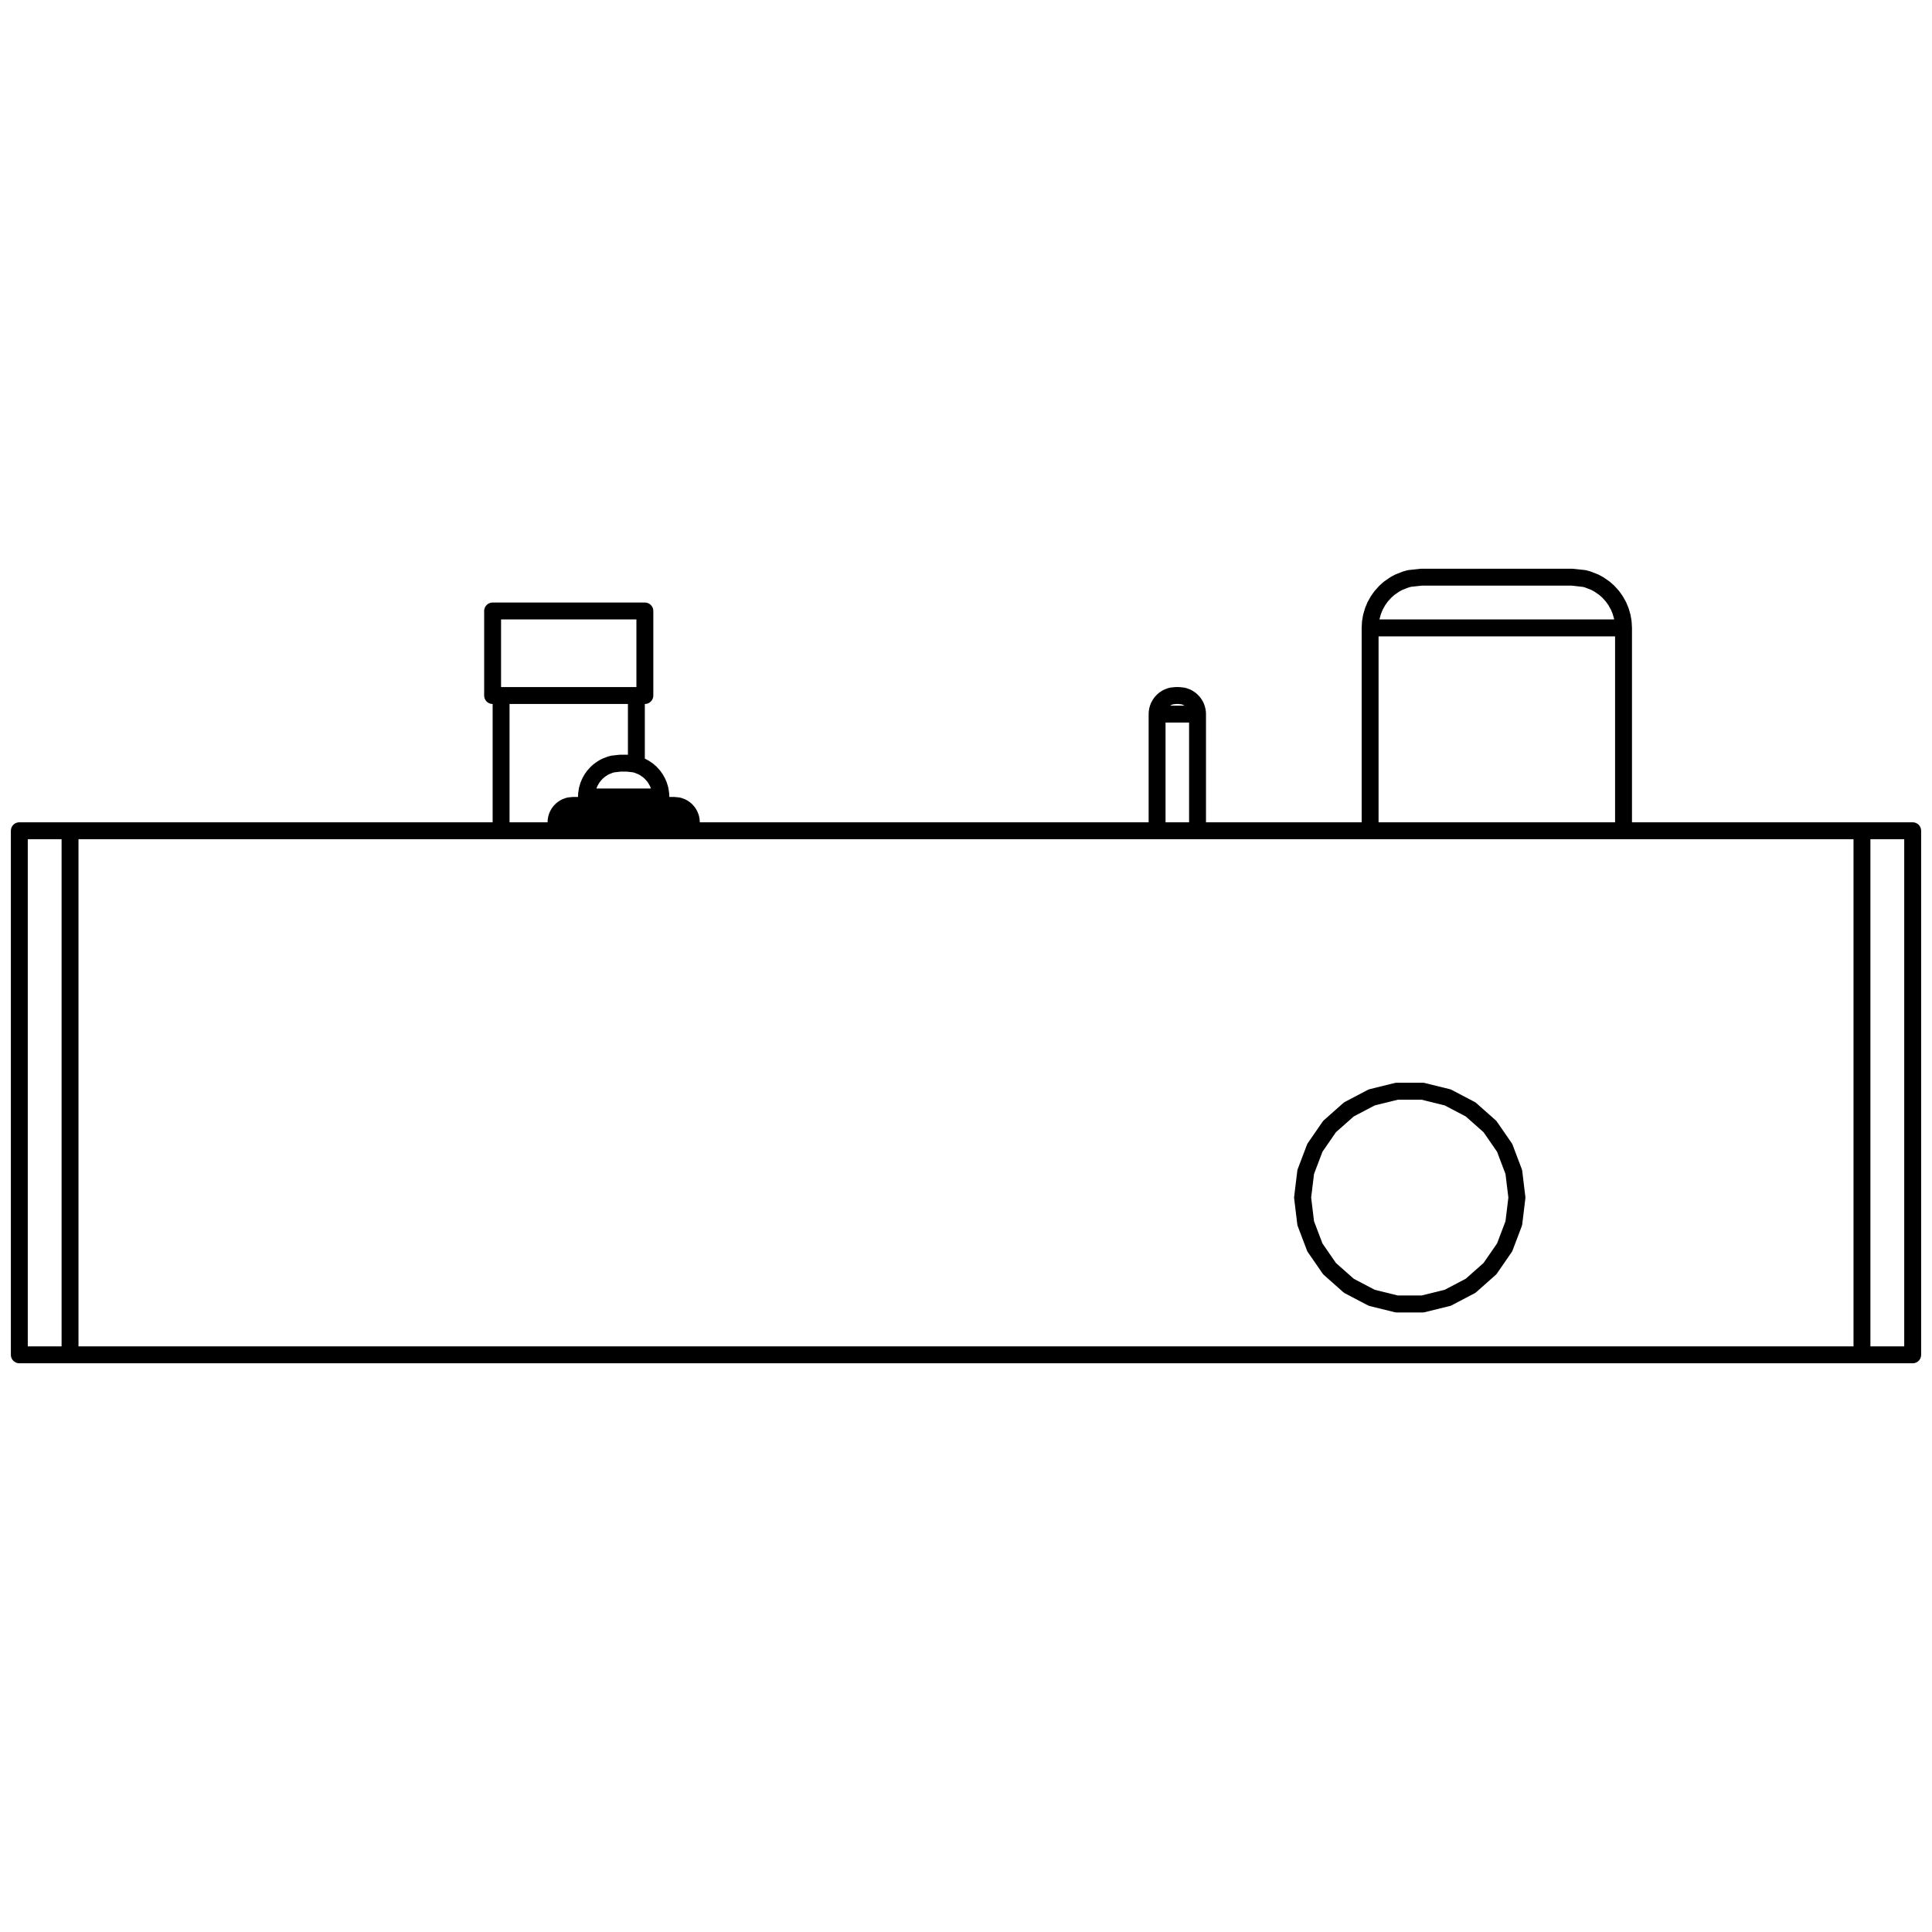
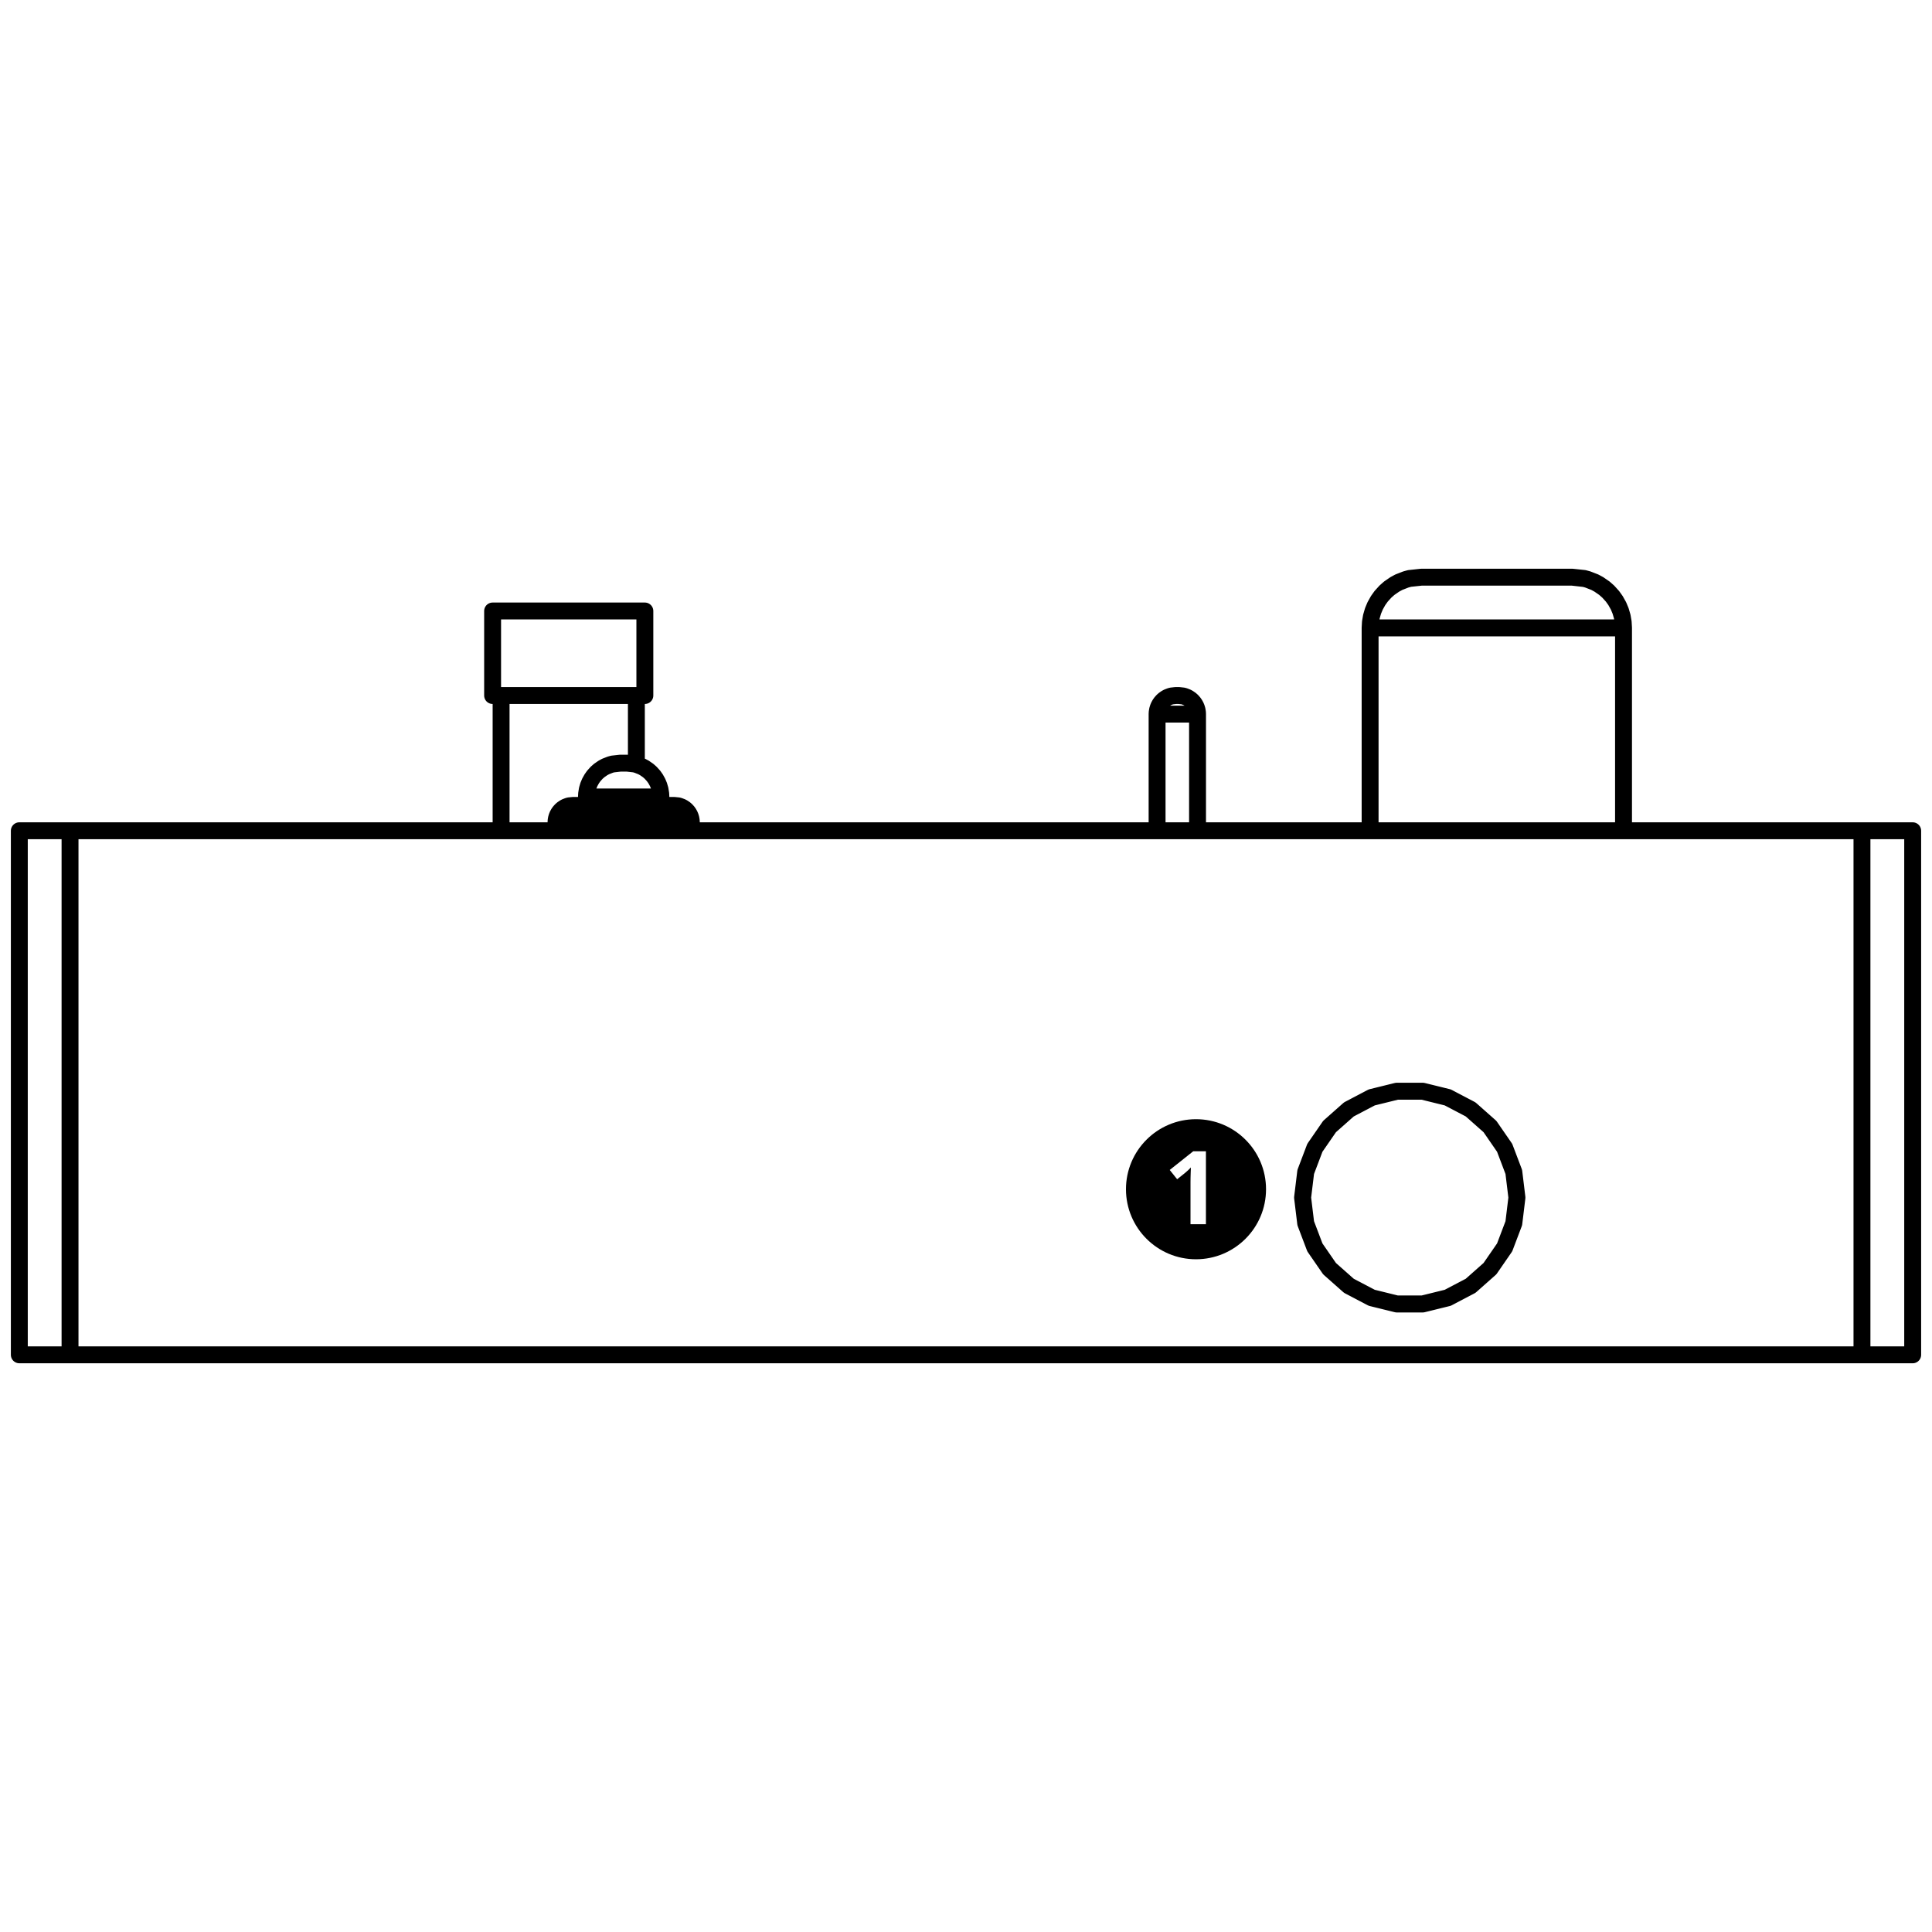
<svg xmlns="http://www.w3.org/2000/svg" height="80mm" width="80mm" viewBox="0 0 800 800" version="1.2" id="svg1648">
  <defs id="defs1" />
  <g id="Page" transform="translate(-1919.58,-13.22301)">
    <path id="path1204" style="font-style:normal;font-weight:400;font-size:29.104px;font-family:'MS Shell Dlg 2';fill:none;stroke:#000000;stroke-width:7;stroke-linecap:round;stroke-linejoin:bevel;stroke-opacity:1" d="m 2177.83,343.223 h 3.687 m 0,0 h 3.473 m 0,0 h 3.057 m 0,0 h 2.463 m 0,0 h 1.726 m 0,0 h 0.889 m 0,0 h 0.112 m -30.814,0 h 0.112 m 0,0 h 0.889 m 0,0 h 1.726 m 0,0 h 2.463 m 0,0 h 3.057 m 0,0 h 3.473 m 0,0 h 3.687 m 0,10.5 h 6.704 m 0,0 h 6.314 m 0,0 h 5.558 m 0,0 4.478,-10e-5 m 0,0 h 3.138 m 0,0 h 1.616 m 0,0 h 0.205 m -56.026,10e-5 h 0.204 m 0,0 h 1.617 m 0,0 h 3.138 m 0,0 h 4.478 m 0,0 h 5.558 m 0,0 h 6.314 m 0,0 h 6.704 M 2690.58,574.223 V 357.223 m -742,217 V 357.223 m 458.5,-48.3 h 2.004 m 0,0 h 1.888 m 0,0 h 1.661 m 0,0 h 1.339 m 0,0 h 0.938 m 0,0 h 0.483 m 0,0 h 0.061 m -16.748,0 h 0.061 m 10e-5,0 h 0.483 m 0,0 h 0.938 m 0,0 h 1.339 m 0,0 h 1.661 m 0,0 h 1.888 m 0,0 h 2.004 m 132.3,-35.7 h 12.556 m 0,0 h 11.826 m 0,0 h 10.41 m 0,0 h 8.387 m 0,0 h 5.878 m 0,0 h 3.027 m 0,0 h 0.383 m -104.934,0 h 0.383 m 0,0 h 3.026 m 0,0 h 5.878 m 0,0 h 8.388 m 0,0 h 10.409 m 0,0 h 11.827 m 0,0 h 12.556 m -415.822,10.5 v 17.5 m 0,-17.5 v -17.5 m 63.044,17.5 v 17.5 m 0,-17.5 v -17.5 m 315.124,-13.059 -2.925,1.138 m 2.925,-1.138 1.514,-0.415 m 0,0 4.902,-0.526 m -9.341,2.079 -1.691,0.918 m 0,0 -2.29,1.584 m -1.563,1.383 -1.762,1.942 m 1.762,-1.942 1.563,-1.383 m -3.325,3.325 -1.272,1.78 m 0,0 -1.23,2.202 m 0,0 -0.87,2.088 m 0,0 -0.683,2.351 m 0,0 -0.392,2.292 m 0,0 -0.135,2.381 m 88.607,-20.474 -4.903,-0.526 m 4.903,0.526 1.513,0.415 m 0,0 2.925,1.138 m 1.691,0.918 2.291,1.584 m -2.291,-1.584 -1.691,-0.918 m 3.982,2.502 1.563,1.383 m 0,0 1.762,1.942 m 1.272,1.78 1.23,2.202 m -1.23,-2.202 -1.272,-1.78 m 3.372,6.07 0.683,2.351 m -0.683,-2.351 -0.87,-2.088 m 1.944,6.731 0.136,2.381 m -0.136,-2.381 -0.391,-2.292 m -16.064,-15.801 -4.639,-0.526 m -165.925,49.193 1.718,-0.193 m -1.718,0.193 -0.561,0.152 m -1.067,0.417 -0.622,0.337 m 0.622,-0.337 1.067,-0.417 m -3.1,1.842 -0.646,0.712 m 0.646,-0.712 0.574,-0.507 m 0,0 0.838,-0.581 m -2.058,1.8 -0.466,0.653 m 0,0 -0.451,0.807 m 0,0 -0.319,0.766 m 0,0 -0.251,0.861 m 0,0 -0.16,0.996 m 0,0 -0.034,0.718 m 10.762,-7.507 -1.718,-0.193 m 1.718,0.193 0.561,0.152 m 0,0 1.067,0.417 m 0,0 0.621,0.337 m 0,0 0.839,0.581 m 0.573,0.507 0.646,0.712 m -0.646,-0.712 -0.573,-0.507 m 1.686,1.872 0.451,0.807 m -0.451,-0.807 -0.466,-0.653 m 0.917,1.46 0.319,0.766 m 0,0 0.251,0.861 m 0,0 0.16,0.996 m 0,0 0.034,0.718 m -10.726,-7.507 1.682,-0.193 m 80.502,14 v 42 m 0,-42 V 273.223 m 104.934,42 v 42 m 0,-42 V 273.223 m -193.141,59.85 v 24.15 m 0,-24.15 -1e-4,-24.15 m 16.748,24.15 v 24.15 m 0,-24.15 V 308.923 m -288.383,20.3 v 28 m 0,-28 V 301.223 m 56.018,28 v 0.55 m 0,-0.55 V 301.223 m -33.272,54.25 v 1.75 m 0,-1.75 v -1.75 m 56.026,1.75 v 1.75 m 0,-1.75 v -1.75 m -50.583,-6.824 -0.497,0.138 m 0.497,-0.138 1.71,-0.175 m -2.207,0.314 -0.983,0.38 m -0.561,0.306 -0.766,0.528 m 0.766,-0.528 0.561,-0.306 m -1.327,0.834 -0.52,0.461 m -0.589,0.647 -0.423,0.593 m 0.423,-0.593 0.589,-0.647 m -1.012,1.241 -0.411,0.734 m -0.289,0.696 -0.228,0.784 m 0.228,-0.784 0.289,-0.696 m -0.517,1.48 -0.131,0.764 m 0,0 -0.045,0.794 m 51.08,-6.686 0.983,0.38 m -0.983,-0.38 -0.497,-0.138 m 0,0 -1.711,-0.175 m 3.752,0.999 0.766,0.528 m -0.766,-0.528 -0.561,-0.306 m 1.847,1.295 0.588,0.647 m -0.588,-0.647 -0.52,-0.461 m 1.532,1.702 0.41,0.734 m -0.41,-0.734 -0.424,-0.593 m 1.124,2.023 0.228,0.783 m -0.228,-0.783 -0.29,-0.696 m 0.648,2.244 0.046,0.794 m -0.046,-0.794 -0.13,-0.764 m -33.379,-22.315 1.02,-0.276 m -1.02,0.276 -1.94,0.759 m 2.96,-1.035 3.125,-0.351 m -7.214,1.998 -1.525,1.056 m 1.525,-1.056 1.129,-0.612 m -3.697,2.59 -1.174,1.295 m 1.174,-1.295 1.043,-0.922 m -2.217,2.217 -0.848,1.187 m 0,0 -0.82,1.468 m -0.58,1.392 -0.455,1.567 m 0.455,-1.567 0.58,-1.392 m -1.035,2.959 -0.29,1.811 m 0,0 -0.061,1.305 m 19.929,-13.649 1.02,0.276 m -1.02,-0.276 -3.125,-0.351 m 4.145,0.627 1.939,0.759 m 1.13,0.612 1.525,1.056 m -1.525,-1.056 -1.13,-0.612 m 2.655,1.668 1.042,0.922 m 2.022,2.482 -0.847,-1.187 m 0.847,1.187 0.82,1.468 m -1.667,-2.655 -1.175,-1.295 m 2.842,3.95 0.58,1.392 m 0,0 0.456,1.567 m 0,0 0.29,1.811 m 0,0 0.061,1.305 m -19.861,-13.649 3.057,-0.351 m -14.01,15.75 v -1.75 m 0,1.75 v 1.75 m 30.814,-1.75 v 1.75 m 0,-1.75 v -1.75 m -15.407,-14 h 0.337 m 0,0 h 0.317 m 0,0 h 0.279 m 0,0 h 0.225 m 0,0 h 0.157 m 0,0 h 0.082 m -2.794,0 h 0.081 m 0,0 h 0.158 m 0,0 h 0.225 m 0,0 h 0.279 m 0,0 h 0.317 m 0,0 h 0.337 m 0,17.5 h 5.029 m 0,0 h 4.736 m 0,0 h 4.169 m 0,0 h 3.359 m 0,0 h 2.354 m 0,0 h 1.212 m -41.719,0 h 1.213 m 0,0 h 2.354 m 0,0 h 3.359 m 0,0 h 4.169 m 0,0 h 4.736 m 0,0 h 5.029 m 533.75,10.499 h -0.527 m 0,0 h -1.553 m 0,0 h -2.502 m 0,0 h -3.325 m 0,0 h -3.982 m 0,0 -4.438,10e-5 m 0,0 h -4.673 m 0,0 -742,7e-4 m 0,0 h -4.673 m 0,0 h -4.439 m 0,0 h -3.981 m 0,0 h -3.326 m 0,0 h -2.501 m 0,0 h -1.554 m 0,0 h -0.526 m 784,217 V 357.223 m 0,217 h -0.526 m 0,0 h -1.554 m 0,0 h -2.501 m 0,0 h -3.326 m 0,0 h -3.981 m 0,0 h -4.439 m 0,0 h -4.673 m 0,0 h -742 m 599.136,-65.1 -1.29,-10.622 m 0,0 -3.794,-10.005 m 0,0 -6.079,-8.806 m 0,0 -8.009,-7.096 m 0,0 -9.474,-4.973 m 0,0 -10.39,-2.561 m 0,0 h -10.7 m 0,0 -10.39,2.561 m 0,0 -9.474,4.973 m 0,0 -8.009,7.096 m 0,0 -6.079,8.806 m 0,0 -3.794,10.005 m 0,0 -1.29,10.622 m 0,0 1.29,10.622 m 0,0 3.794,10.005 m 0,0 6.079,8.806 m 0,0 8.009,7.096 m 0,0 9.475,4.972 m 0,0 10.389,2.561 m 0,0 h 10.7 m 0,0 10.39,-2.561 m 0,0 9.474,-4.972 m 0,0 8.01,-7.096 m 0,0 6.078,-8.806 m 0,0 3.794,-10.005 m 0,0 1.29,-10.622 M 1948.58,574.223 h -4.673 m 0,0 h -4.438 m 0,0 h -3.982 m 0,0 h -3.325 m 0,0 h -2.502 m 0,0 h -1.553 m 0,0 h -0.527 m 0,0 V 357.223 m 767.673,217 h -751.346 m 515.066,-65.1 1.289,-10.615 m 0,0 3.792,-9.998 m 0,0 6.074,-8.8 m 0,0 8.004,-7.091 m 0,0 9.469,-4.969 m 0,0 10.382,-2.559 m 0,0 h 10.694 m 0,0 10.382,2.559 m 0,0 9.469,4.969 m 0,0 8.004,7.091 m 0,0 6.074,8.8 m 0,0 3.792,9.998 m 0,0 1.289,10.615 m 0,0 -1.289,10.615 m 0,0 -3.792,9.998 m 0,0 -6.074,8.801 m 0,0 -8.004,7.091 m 0,0 -9.469,4.969 m 0,0 -10.382,2.559 m 0,0 h -10.694 m 0,0 -10.382,-2.559 m 0,0 -9.469,-4.969 m 0,0 -8.004,-7.091 m 0,0 -6.074,-8.801 m 0,0 -3.792,-9.998 m 0,0 -1.289,-10.615 M 2155.08,301.223 h 7.544 m 0,0 h 7.105 m 0,0 h 6.254 m 0,0 h 5.039 m 0,0 h 3.531 m 0,0 h 1.819 m 0,0 h 0.23 m -63.044,0 h 0.23 m 0,0 h 1.818 m 0,0 h 3.532 m 0,0 h 5.039 m 0,0 h 6.254 m 0,0 h 7.105 m 0,0 h 7.544 m 252,0 h 0.161 m 0,0 h 0.152 m 0,0 h 0.134 m 0,0 h 0.108 m 0,0 h 0.075 m 5e-4,0 h 0.039 m -1.339,0 h 0.039 m -10e-5,0 h 0.076 m -4e-4,0 h 0.108 m 0,0 h 0.134 m 0,0 h 0.152 m 0,0 h 0.161 m 132.3,-49 h 7.53 m 0,0 h 7.093 m 0,0 h 6.243 m 0,0 h 5.03 m 0,0 h 3.526 m 0,0 h 1.815 m -62.475,0 h 1.816 m 0,0 h 3.525 m 0,0 h 5.03 m 0,0 h 6.243 m 0,0 h 7.093 m 0,0 h 7.531 m -384.3,14 h 7.544 m 0,0 h 7.105 m 0,0 h 6.254 m 0,0 h 5.039 m 0,0 h 3.531 m 0,0 h 1.819 m 0,0 h 0.23 m -63.044,0 h 0.23 m 0,0 h 1.818 m 0,0 h 3.532 m 0,0 h 5.039 m 0,0 h 6.254 m 0,0 h 7.105 m 0,0 h 7.544" />
+     <path id="path4" style="vector-effect:non-scaling-stroke;fill:#000000;stroke-width:2.646;stroke-linecap:square;-inkscape-stroke:hairline" d="m 2414.822,476.658 a 29,29 0 0 0 -29.001,29.001 29,29 0 0 0 29.001,29.001 29,29 0 0 0 28.996,-29.001 29,29 0 0 0 -28.996,-29.001 z m -1.142,13.271 h 5.25 v 30.22 h -6.387 v -17.487 c 0,-0.482 0.01,-1.075 0.02,-1.778 0.01,-0.717 0.03,-1.447 0.06,-2.191 0.03,-0.758 0.06,-1.44 0.08,-2.046 -0.152,0.179 -0.462,0.489 -0.93,0.93 -0.455,0.427 -0.882,0.813 -1.282,1.157 l -3.473,2.791 -3.08,-3.845 z" />
  </g>
</svg>
